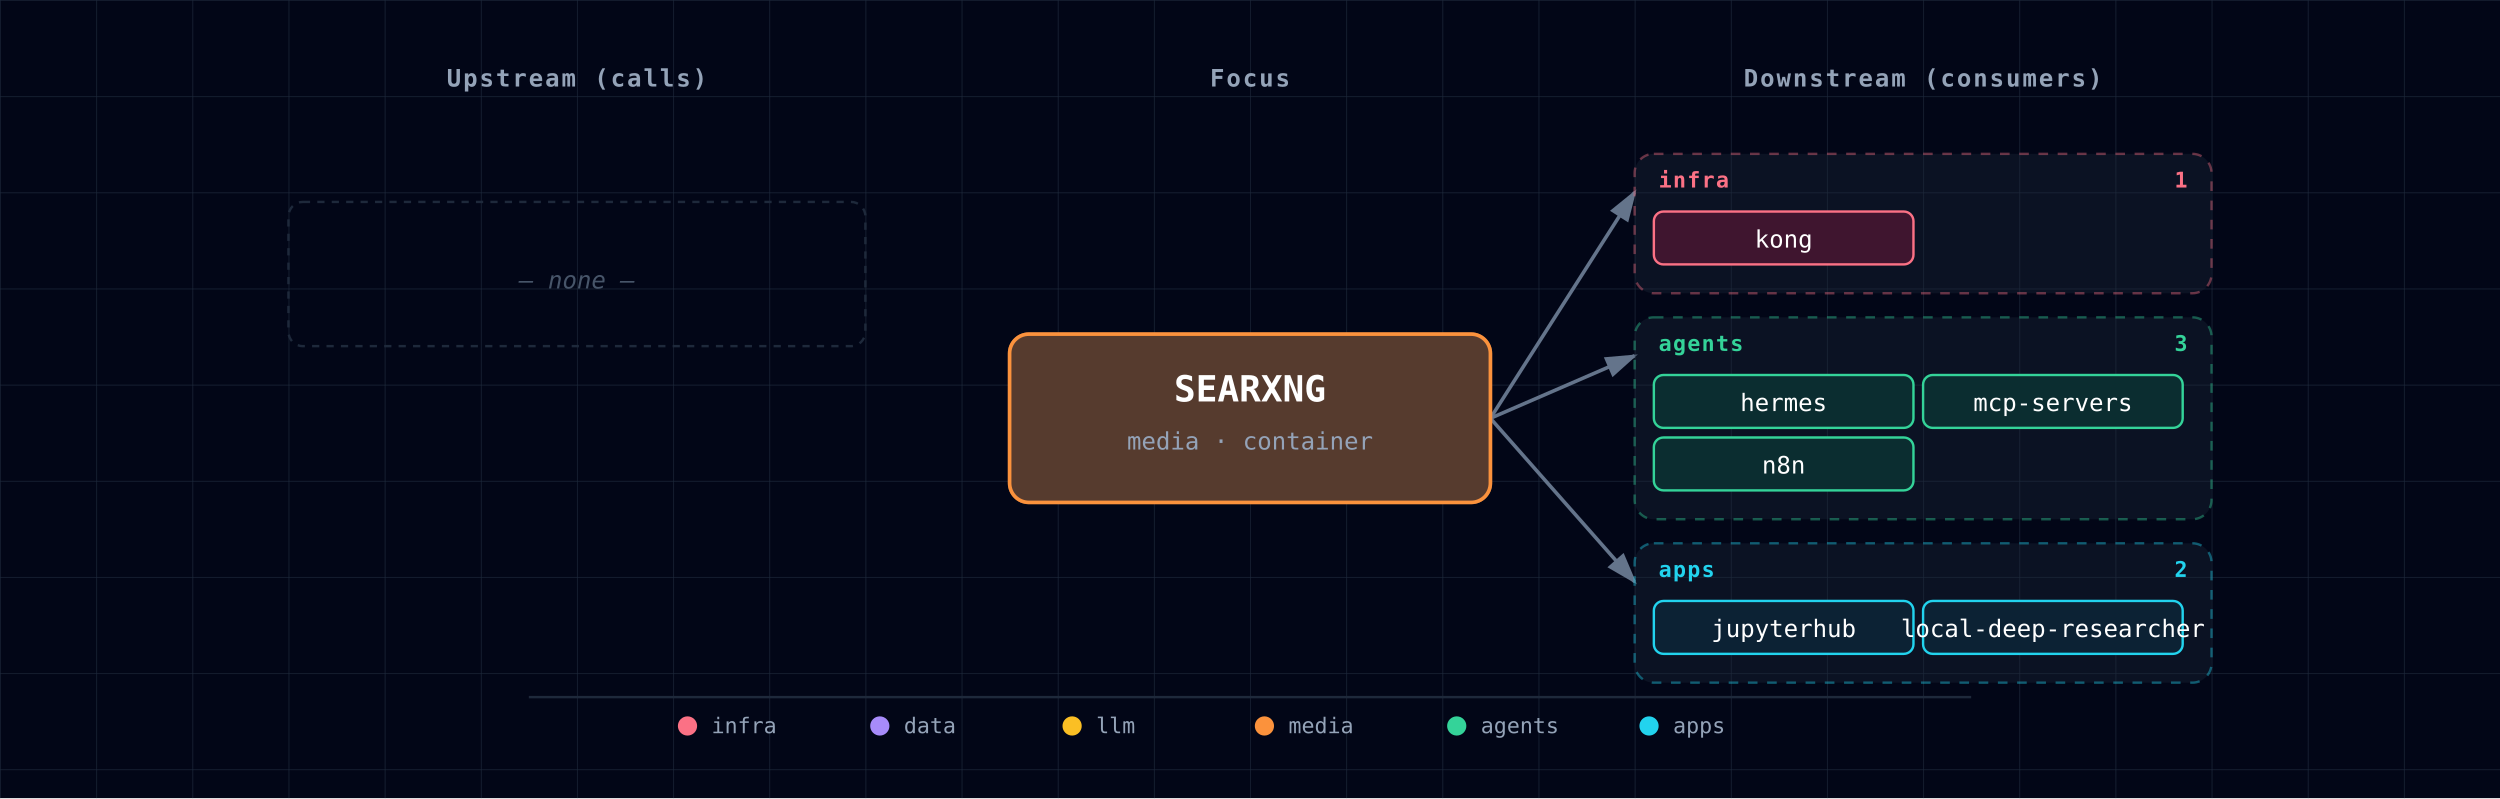
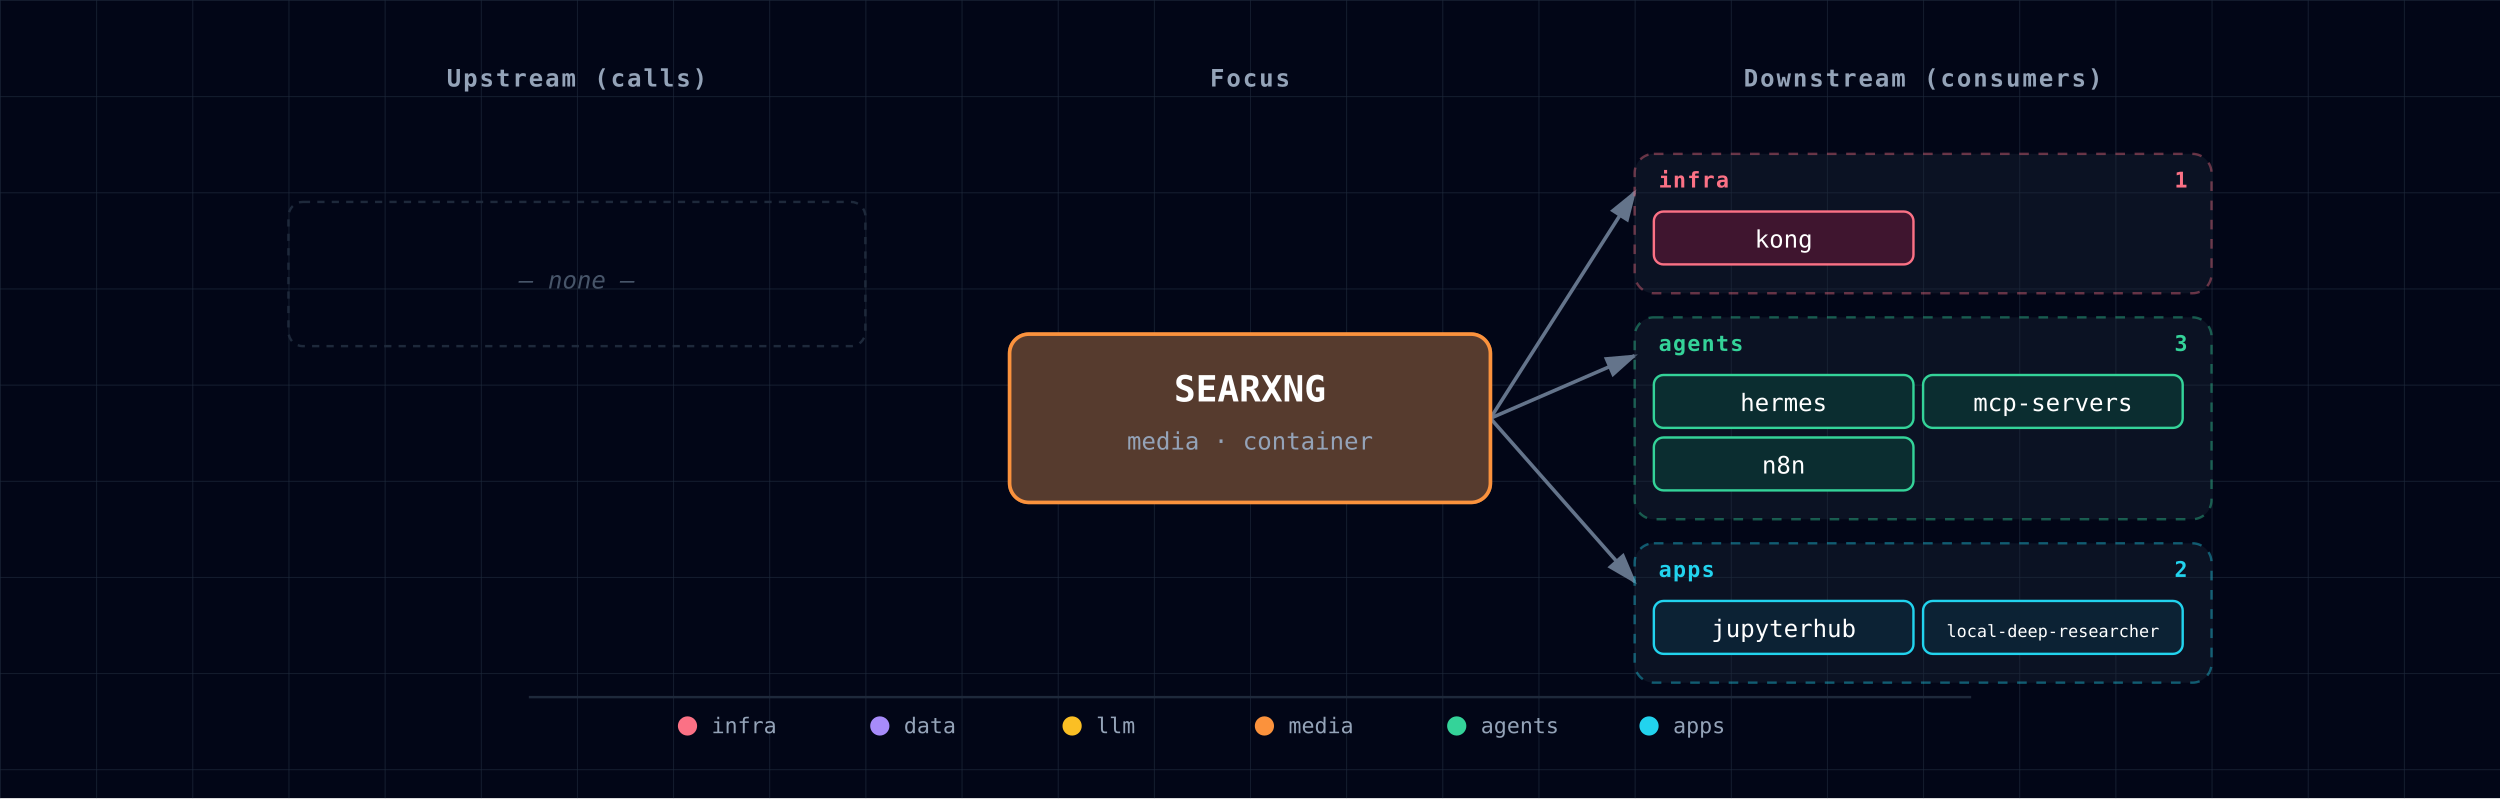
<svg xmlns="http://www.w3.org/2000/svg" viewBox="0 0 1040 332" font-family="'JetBrains Mono', 'Fira Code', Menlo, Consolas, monospace">
  <defs>
    <pattern id="grid" width="40" height="40" patternUnits="userSpaceOnUse">
      <path d="M 40 0 L 0 0 0 40" fill="none" stroke="#1e293b" stroke-width="0.5" />
    </pattern>
    <marker id="arrowhead" markerWidth="9" markerHeight="6" refX="8" refY="3" orient="auto">
      <polygon points="0 0, 9 3, 0 6" fill="#64748b" />
    </marker>
    <filter id="focus-glow" x="-50%" y="-50%" width="200%" height="200%">
      <feGaussianBlur in="SourceAlpha" stdDeviation="6" />
      <feFlood flood-color="#fb923c" flood-opacity="0.6" />
      <feComposite in2="SourceAlpha" operator="in" />
      <feMerge>
        <feMergeNode />
        <feMergeNode in="SourceGraphic" />
      </feMerge>
    </filter>
  </defs>
  <rect width="1040" height="332" fill="#020617" />
  <rect width="1040" height="332" fill="url(#grid)" />
  <text x="240" y="36" fill="#94a3b8" font-size="10" font-weight="600" text-anchor="middle" letter-spacing="0.08em">Upstream (calls)</text>
  <text x="520" y="36" fill="#94a3b8" font-size="10" font-weight="600" text-anchor="middle" letter-spacing="0.08em">Focus</text>
  <text x="800" y="36" fill="#94a3b8" font-size="10" font-weight="600" text-anchor="middle" letter-spacing="0.08em">Downstream (consumers)</text>
  <line x1="620" y1="174" x2="680" y2="80" stroke="#64748b" stroke-width="1.5" marker-end="url(#arrowhead)" />
  <line x1="620" y1="174" x2="680" y2="148" stroke="#64748b" stroke-width="1.5" marker-end="url(#arrowhead)" />
  <line x1="620" y1="174" x2="680" y2="242" stroke="#64748b" stroke-width="1.5" marker-end="url(#arrowhead)" />
  <g>
    <rect x="120" y="84" width="240" height="60" rx="6" fill="none" stroke="#1e293b" stroke-width="1" stroke-dasharray="3,3" />
    <text x="240" y="120" fill="#475569" font-size="10" font-style="italic" text-anchor="middle">— none —</text>
  </g>
  <g>
    <g class="cluster">
      <rect x="680" y="64" width="240" height="58" rx="8" fill="rgba(30,41,59,0.35)" stroke="#fb7185" stroke-width="1" stroke-dasharray="4,4" stroke-opacity="0.4" />
      <text x="690" y="78" fill="#fb7185" font-size="9" font-weight="700" text-anchor="start" style="letter-spacing:0.06em;text-transform:uppercase;">infra</text>
      <text x="910" y="78" fill="#fb7185" font-size="9" font-weight="600" text-anchor="end">1</text>
    </g>
    <g>
      <rect x="688" y="88" width="108" height="22" rx="4" fill="#0f172a" />
      <rect x="688" y="88" width="108" height="22" rx="4" fill="rgba(136, 19, 55, 0.4)" stroke="#fb7185" stroke-width="1" />
      <text x="742" y="103" fill="white" font-size="10" text-anchor="middle">kong</text>
    </g>
    <g class="cluster">
      <rect x="680" y="132" width="240" height="84" rx="8" fill="rgba(30,41,59,0.35)" stroke="#34d399" stroke-width="1" stroke-dasharray="4,4" stroke-opacity="0.4" />
      <text x="690" y="146" fill="#34d399" font-size="9" font-weight="700" text-anchor="start" style="letter-spacing:0.06em;text-transform:uppercase;">agents</text>
      <text x="910" y="146" fill="#34d399" font-size="9" font-weight="600" text-anchor="end">3</text>
    </g>
    <g>
      <rect x="688" y="156" width="108" height="22" rx="4" fill="#0f172a" />
      <rect x="688" y="156" width="108" height="22" rx="4" fill="rgba(6, 78, 59, 0.4)" stroke="#34d399" stroke-width="1" />
      <text x="742" y="171" fill="white" font-size="10" text-anchor="middle">hermes</text>
    </g>
    <g>
      <rect x="800" y="156" width="108" height="22" rx="4" fill="#0f172a" />
      <rect x="800" y="156" width="108" height="22" rx="4" fill="rgba(6, 78, 59, 0.4)" stroke="#34d399" stroke-width="1" />
      <text x="854" y="171" fill="white" font-size="10" text-anchor="middle">mcp-servers</text>
    </g>
    <g>
      <rect x="688" y="182" width="108" height="22" rx="4" fill="#0f172a" />
      <rect x="688" y="182" width="108" height="22" rx="4" fill="rgba(6, 78, 59, 0.4)" stroke="#34d399" stroke-width="1" />
      <text x="742" y="197" fill="white" font-size="10" text-anchor="middle">n8n</text>
    </g>
    <g class="cluster">
      <rect x="680" y="226" width="240" height="58" rx="8" fill="rgba(30,41,59,0.35)" stroke="#22d3ee" stroke-width="1" stroke-dasharray="4,4" stroke-opacity="0.4" />
      <text x="690" y="240" fill="#22d3ee" font-size="9" font-weight="700" text-anchor="start" style="letter-spacing:0.06em;text-transform:uppercase;">apps</text>
      <text x="910" y="240" fill="#22d3ee" font-size="9" font-weight="600" text-anchor="end">2</text>
    </g>
    <g>
      <rect x="688" y="250" width="108" height="22" rx="4" fill="#0f172a" />
      <rect x="688" y="250" width="108" height="22" rx="4" fill="rgba(8, 51, 68, 0.4)" stroke="#22d3ee" stroke-width="1" />
      <text x="742" y="265" fill="white" font-size="10" text-anchor="middle">jupyterhub</text>
    </g>
    <g>
      <rect x="800" y="250" width="108" height="22" rx="4" fill="#0f172a" />
      <rect x="800" y="250" width="108" height="22" rx="4" fill="rgba(8, 51, 68, 0.4)" stroke="#22d3ee" stroke-width="1" />
-       <text x="854" y="265" fill="white" font-size="10" text-anchor="middle">local-deep-researcher</text>
+       <text x="854" y="265" fill="white" font-size="7" text-anchor="middle">local-deep-researcher</text>
    </g>
  </g>
  <g class="focus" filter="url(#focus-glow)">
    <rect x="420" y="139" width="200" height="70" rx="8" fill="#0f172a" />
    <rect x="420" y="139" width="200" height="70" rx="8" fill="rgba(251, 146, 60, 0.3)" stroke="#fb923c" stroke-width="1.5" />
    <text x="520" y="167" fill="white" font-size="15" font-weight="700" text-anchor="middle">SEARXNG</text>
    <text x="520" y="187" fill="#94a3b8" font-size="10" text-anchor="middle">media · container</text>
  </g>
  <g class="legend">
    <line x1="220" y1="290" x2="820" y2="290" stroke="#1e293b" stroke-width="1" />
    <circle cx="286" cy="302" r="4" fill="#fb7185" />
    <text x="296" y="305" fill="#94a3b8" font-size="9" font-weight="400" text-anchor="start">infra</text>
    <circle cx="366" cy="302" r="4" fill="#a78bfa" />
    <text x="376" y="305" fill="#94a3b8" font-size="9" font-weight="400" text-anchor="start">data</text>
    <circle cx="446" cy="302" r="4" fill="#fbbf24" />
    <text x="456" y="305" fill="#94a3b8" font-size="9" font-weight="400" text-anchor="start">llm</text>
    <circle cx="526" cy="302" r="4" fill="#fb923c" />
    <text x="536" y="305" fill="#94a3b8" font-size="9" font-weight="400" text-anchor="start">media</text>
    <circle cx="606" cy="302" r="4" fill="#34d399" />
    <text x="616" y="305" fill="#94a3b8" font-size="9" font-weight="400" text-anchor="start">agents</text>
    <circle cx="686" cy="302" r="4" fill="#22d3ee" />
    <text x="696" y="305" fill="#94a3b8" font-size="9" font-weight="400" text-anchor="start">apps</text>
  </g>
</svg>
